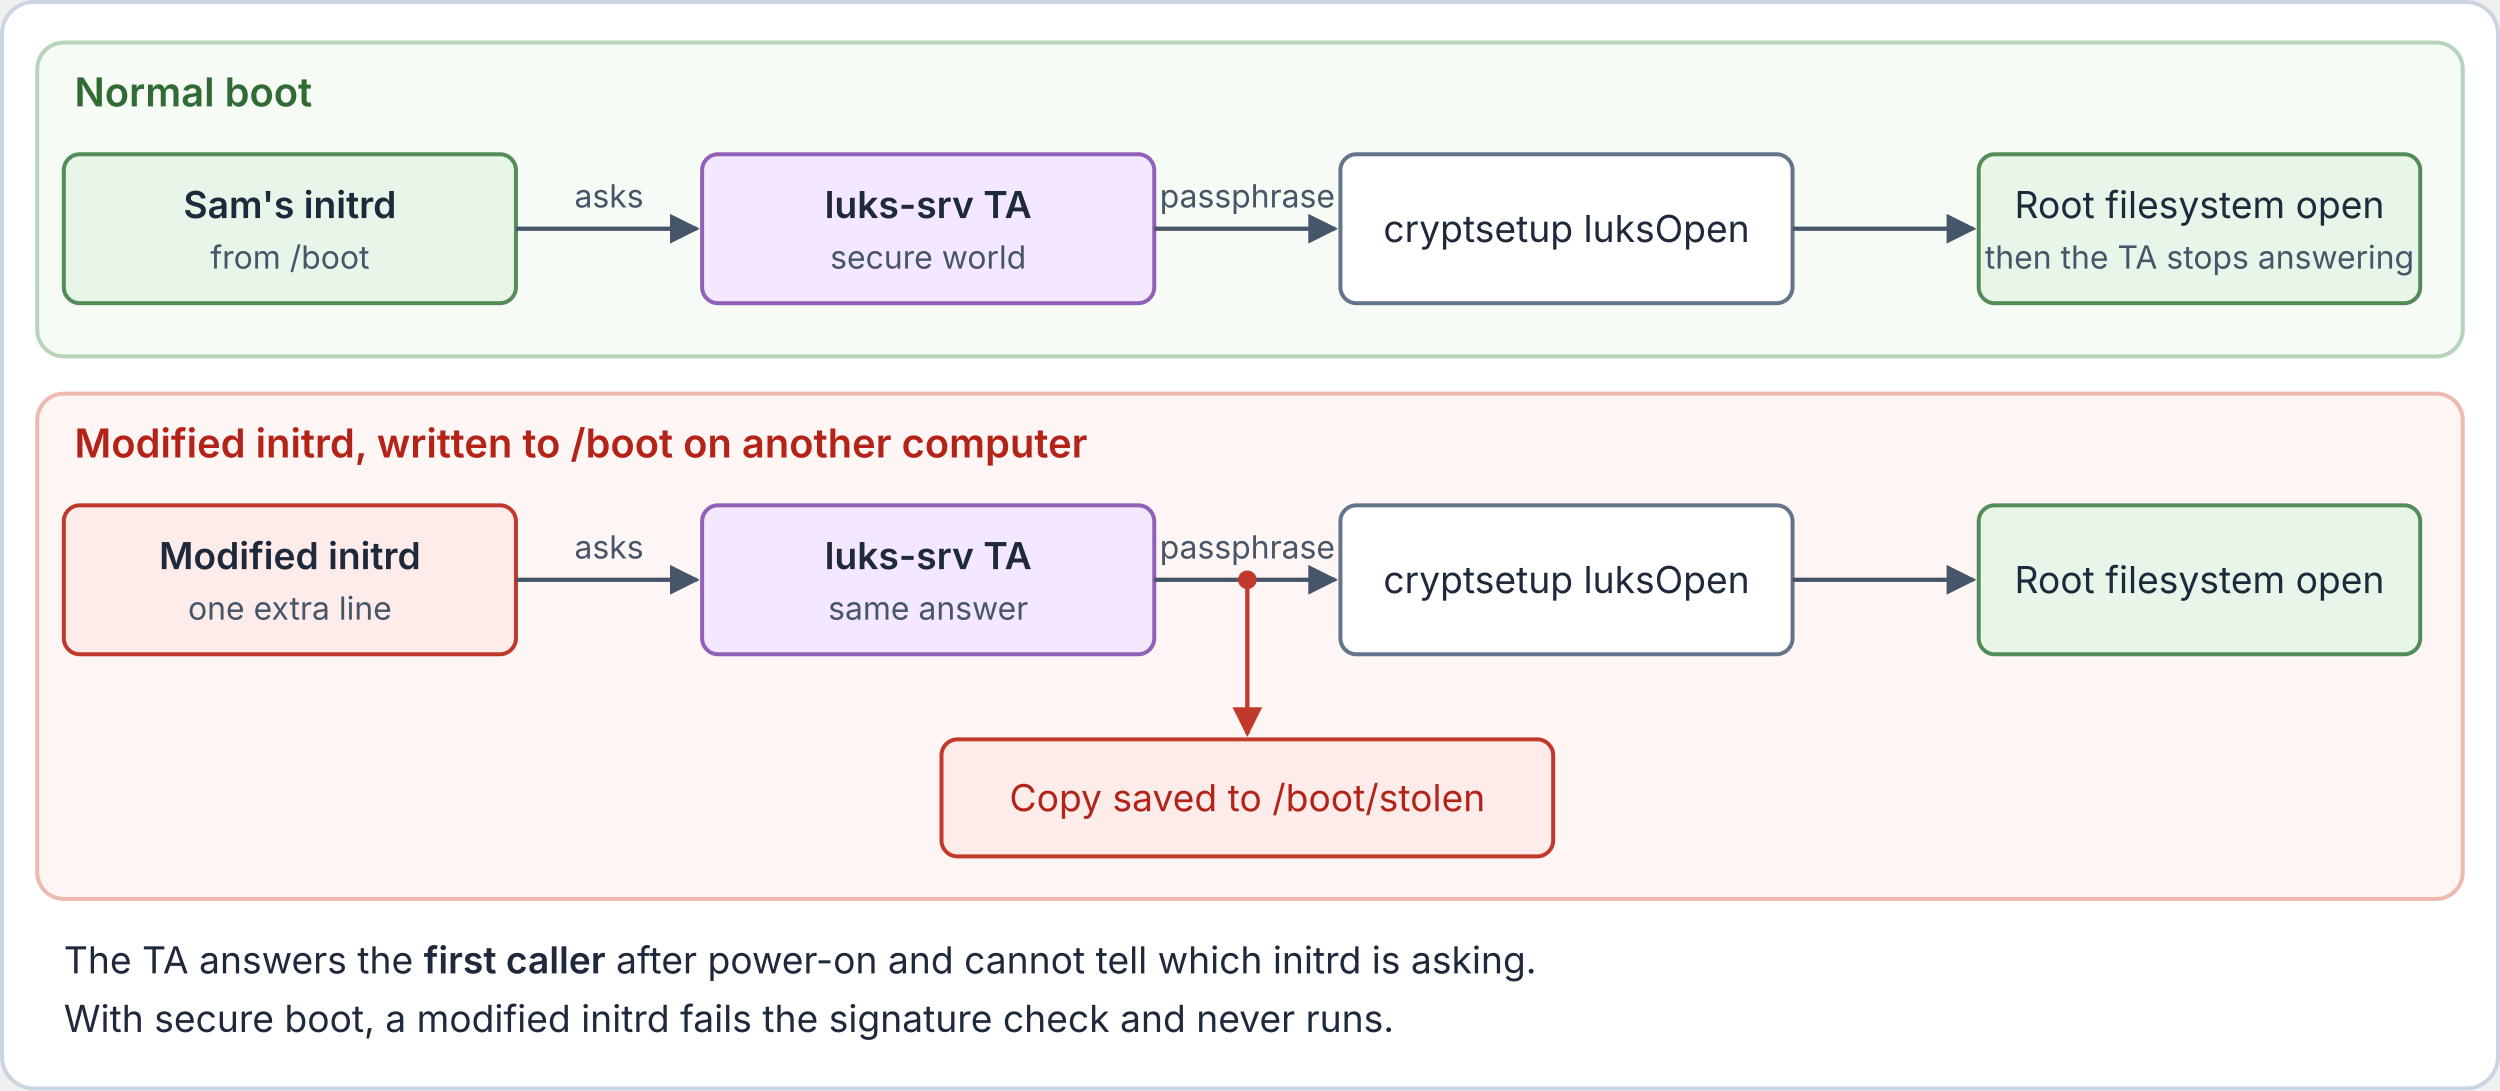
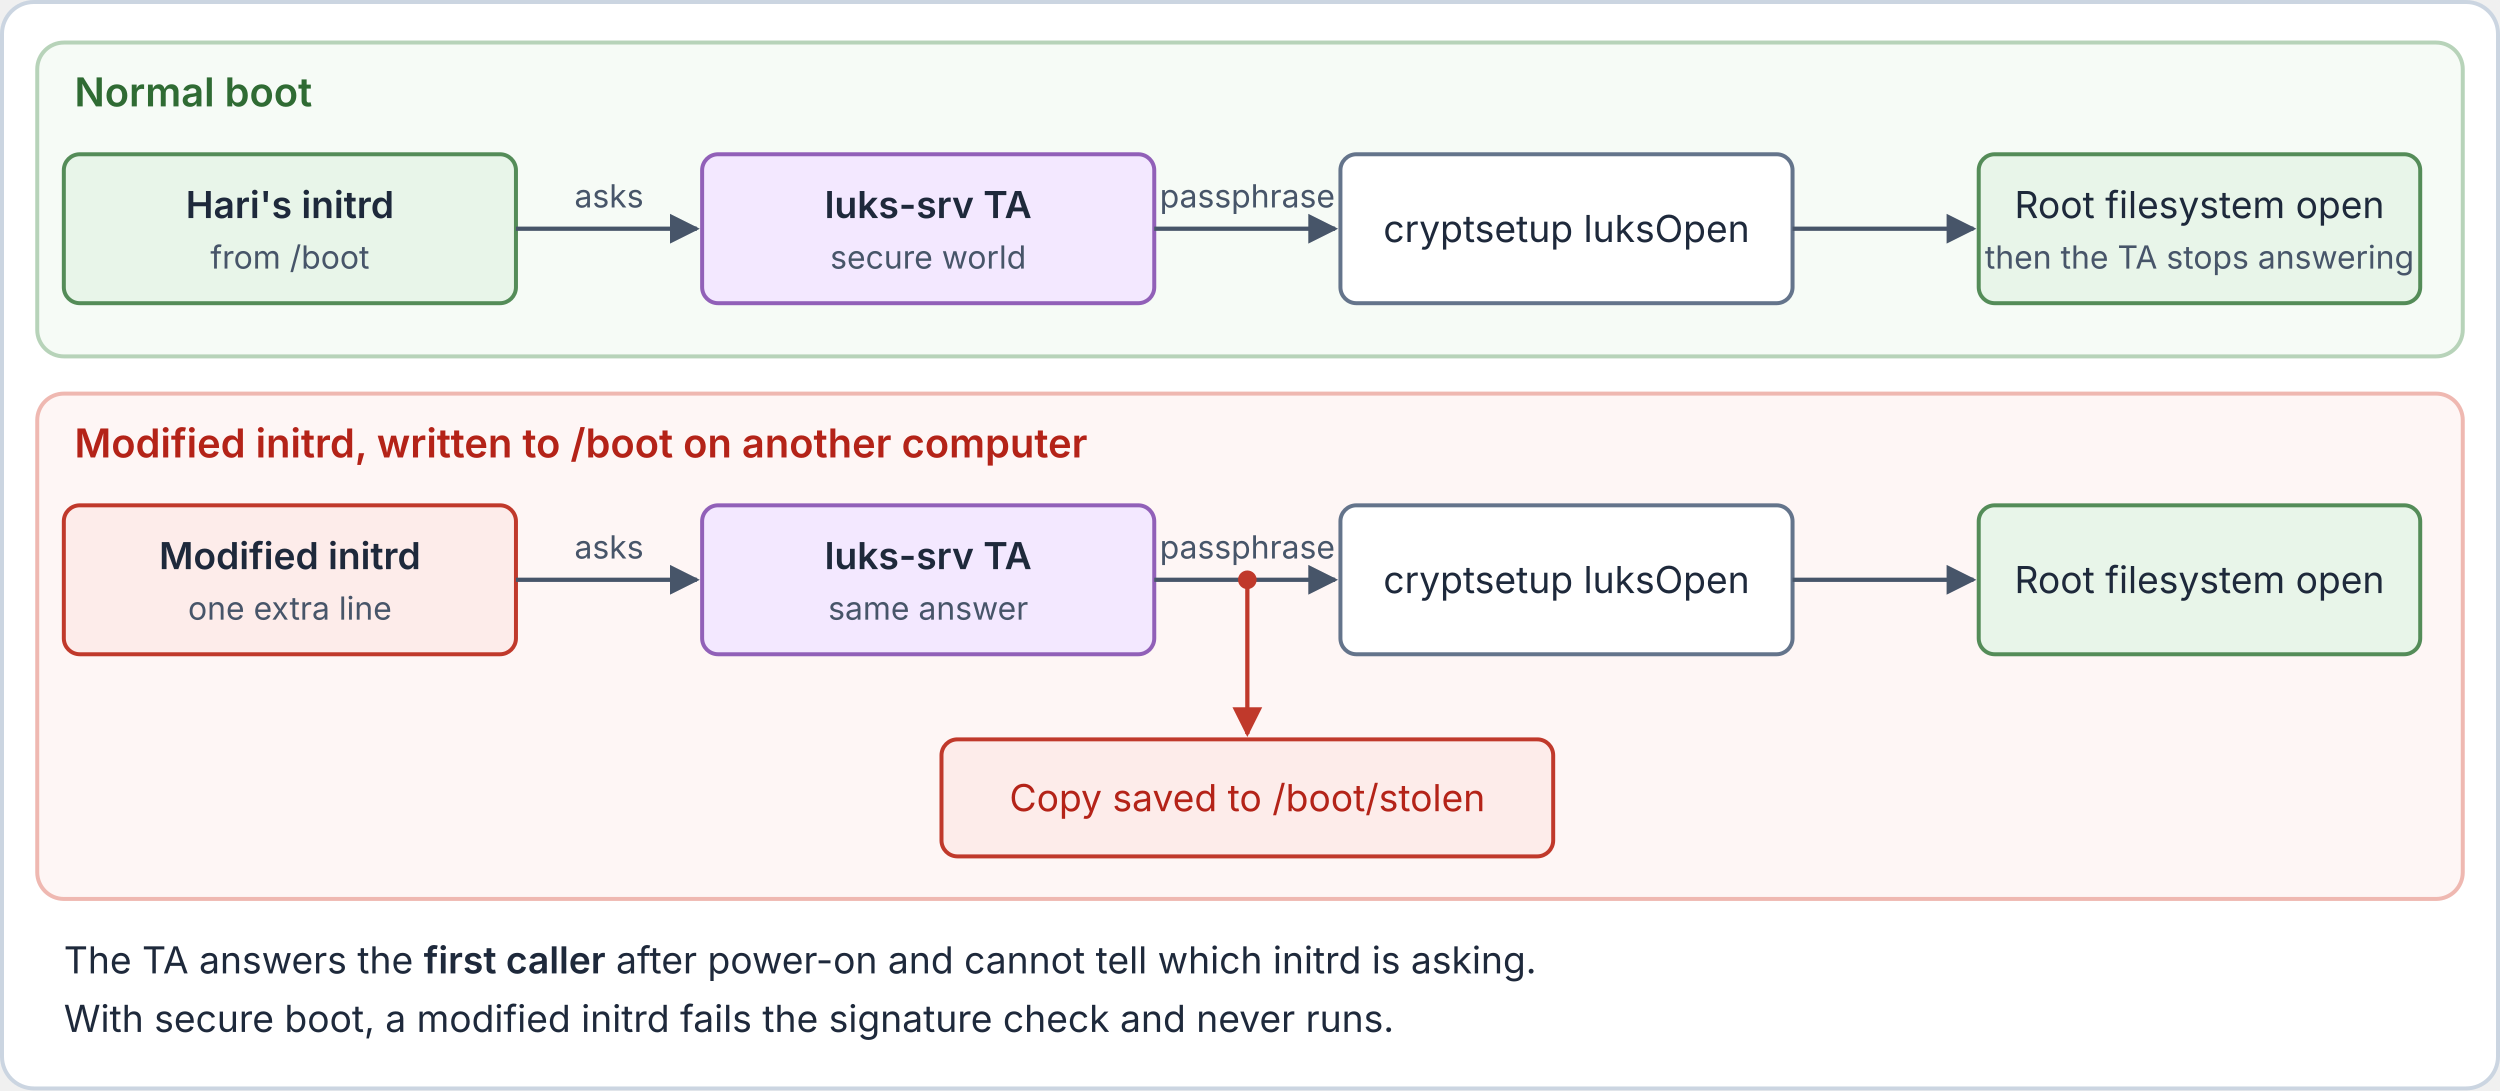
<svg xmlns="http://www.w3.org/2000/svg" viewBox="0 0 940 410" width="940" height="410">
  <style>
    text { font-family: Inter, "Segoe UI", Helvetica, Arial, sans-serif; font-size: 14px; fill: #1e293b; }
    .t { font-weight: 600; }
    .h { font-weight: 600; font-size: 15px; }
    .s { font-size: 12px; fill: #475569; }
    .c { text-anchor: middle; }
    .red { fill: #b42318; }
    .green { fill: #2f6b33; }
    rect { stroke-width: 1.5; }
    .bg { fill: #ffffff; stroke: #cbd5e1; }
    .lane-ok { fill: #f6fbf6; stroke: #b7d3b9; }
    .lane-bad { fill: #fef6f5; stroke: #efb8b1; }
    .os { fill: #e8f5e9; stroke: #548c58; }
    .sec { fill: #f3e8ff; stroke: #9160b8; }
    .w { fill: #ffffff; stroke: #64748b; }
    .bad { fill: #fdecea; stroke: #c0392b; }
    .ar { stroke: #475569; stroke-width: 1.6; fill: none; marker-end: url(#a); }
    .arr { stroke: #c0392b; stroke-width: 1.6; fill: none; marker-end: url(#r); }
    .lbl { font-size: 12px; fill: #475569; text-anchor: middle; }
  </style>
  <defs>
    <marker id="a" viewBox="0 0 10 10" refX="9" refY="5" markerWidth="7" markerHeight="7" orient="auto">
      <path d="M0,0 L10,5 L0,10 z" fill="#475569" />
    </marker>
    <marker id="r" viewBox="0 0 10 10" refX="9" refY="5" markerWidth="7" markerHeight="7" orient="auto">
      <path d="M0,0 L10,5 L0,10 z" fill="#c0392b" />
    </marker>
  </defs>
  <rect class="bg" x="0.75" y="0.75" width="938.5" height="408.5" rx="12" />
  <rect class="lane-ok" x="14" y="16" width="912" height="118" rx="10" />
  <text class="h green" x="28" y="40">Normal boot</text>
  <rect class="os" x="24" y="58" width="170" height="56" rx="6" />
-   <text class="c t" x="109" y="82">Sam's initrd</text>
+   <text class="c t" x="109" y="82">Hari's initrd</text>
  <text class="c s" x="109" y="101">from /boot</text>
  <path class="ar" d="M194,86 H262" />
  <text class="lbl" x="229" y="78">asks</text>
  <rect class="sec" x="264" y="58" width="170" height="56" rx="6" />
  <text class="c t" x="349" y="82">luks-srv TA</text>
  <text class="c s" x="349" y="101">secure world</text>
  <path class="ar" d="M434,86 H502" />
  <text class="lbl" x="469" y="78">passphrase</text>
  <rect class="w" x="504" y="58" width="170" height="56" rx="6" />
  <text class="c" x="589" y="91">cryptsetup luksOpen</text>
  <path class="ar" d="M674,86 H742" />
  <rect class="os" x="744" y="58" width="166" height="56" rx="6" />
  <text class="c" x="827" y="82">Root filesystem open</text>
  <text class="c s" x="827" y="101">then the TA stops answering</text>
  <rect class="lane-bad" x="14" y="148" width="912" height="190" rx="10" />
  <text class="h red" x="28" y="172">Modified initrd, written to /boot on another computer</text>
  <rect class="bad" x="24" y="190" width="170" height="56" rx="6" />
  <text class="c t" x="109" y="214">Modified initrd</text>
  <text class="c s" x="109" y="233">one extra line</text>
  <path class="ar" d="M194,218 H262" />
  <text class="lbl" x="229" y="210">asks</text>
  <rect class="sec" x="264" y="190" width="170" height="56" rx="6" />
  <text class="c t" x="349" y="214">luks-srv TA</text>
  <text class="c s" x="349" y="233">same answer</text>
  <path class="ar" d="M434,218 H502" />
  <text class="lbl" x="469" y="210">passphrase</text>
  <rect class="w" x="504" y="190" width="170" height="56" rx="6" />
  <text class="c" x="589" y="223">cryptsetup luksOpen</text>
  <path class="ar" d="M674,218 H742" />
  <rect class="os" x="744" y="190" width="166" height="56" rx="6" />
  <text class="c" x="827" y="223">Root filesystem open</text>
  <path class="arr" d="M469,218 V276" />
  <circle cx="469" cy="218" r="3.5" fill="#c0392b" />
  <rect class="bad" x="354" y="278" width="230" height="44" rx="6" />
  <text class="c red" x="469" y="305">Copy saved to /boot/stolen</text>
  <text x="24" y="366">The TA answers the <tspan class="t">first caller</tspan> after power-on and cannot tell which initrd is asking.</text>
  <text x="24" y="388">With secure boot, a modified initrd fails the signature check and never runs.</text>
</svg>
